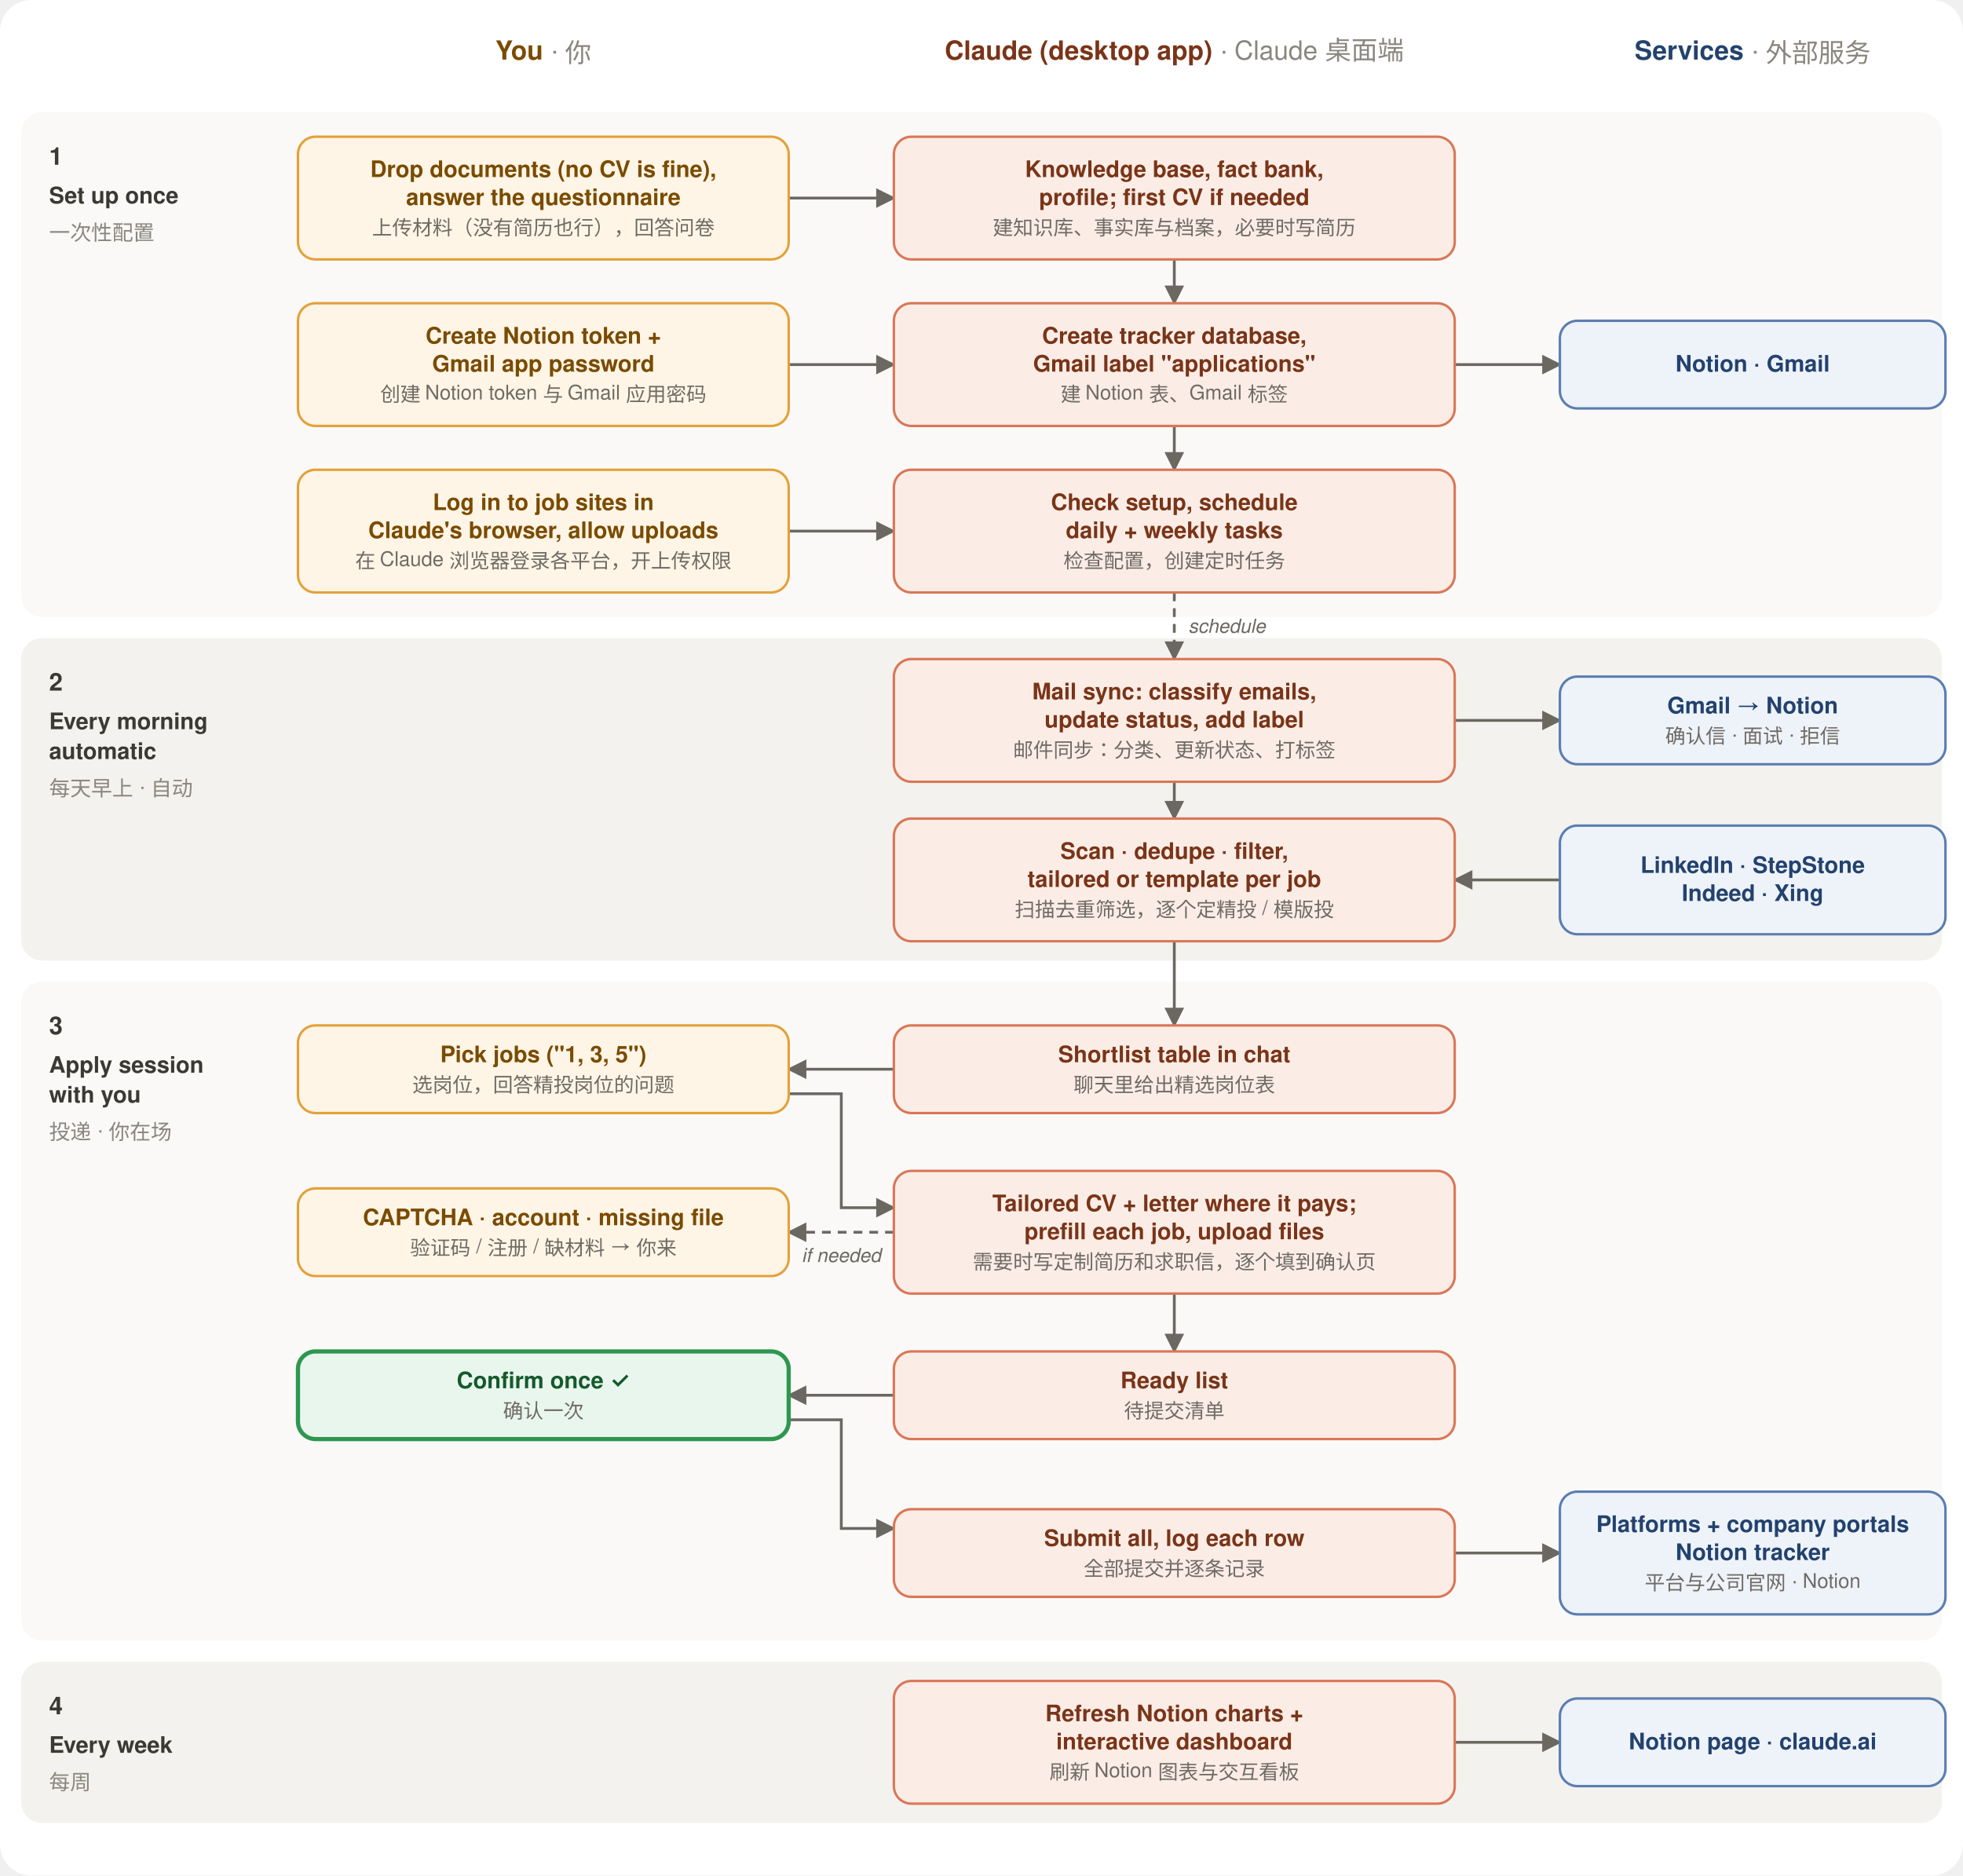
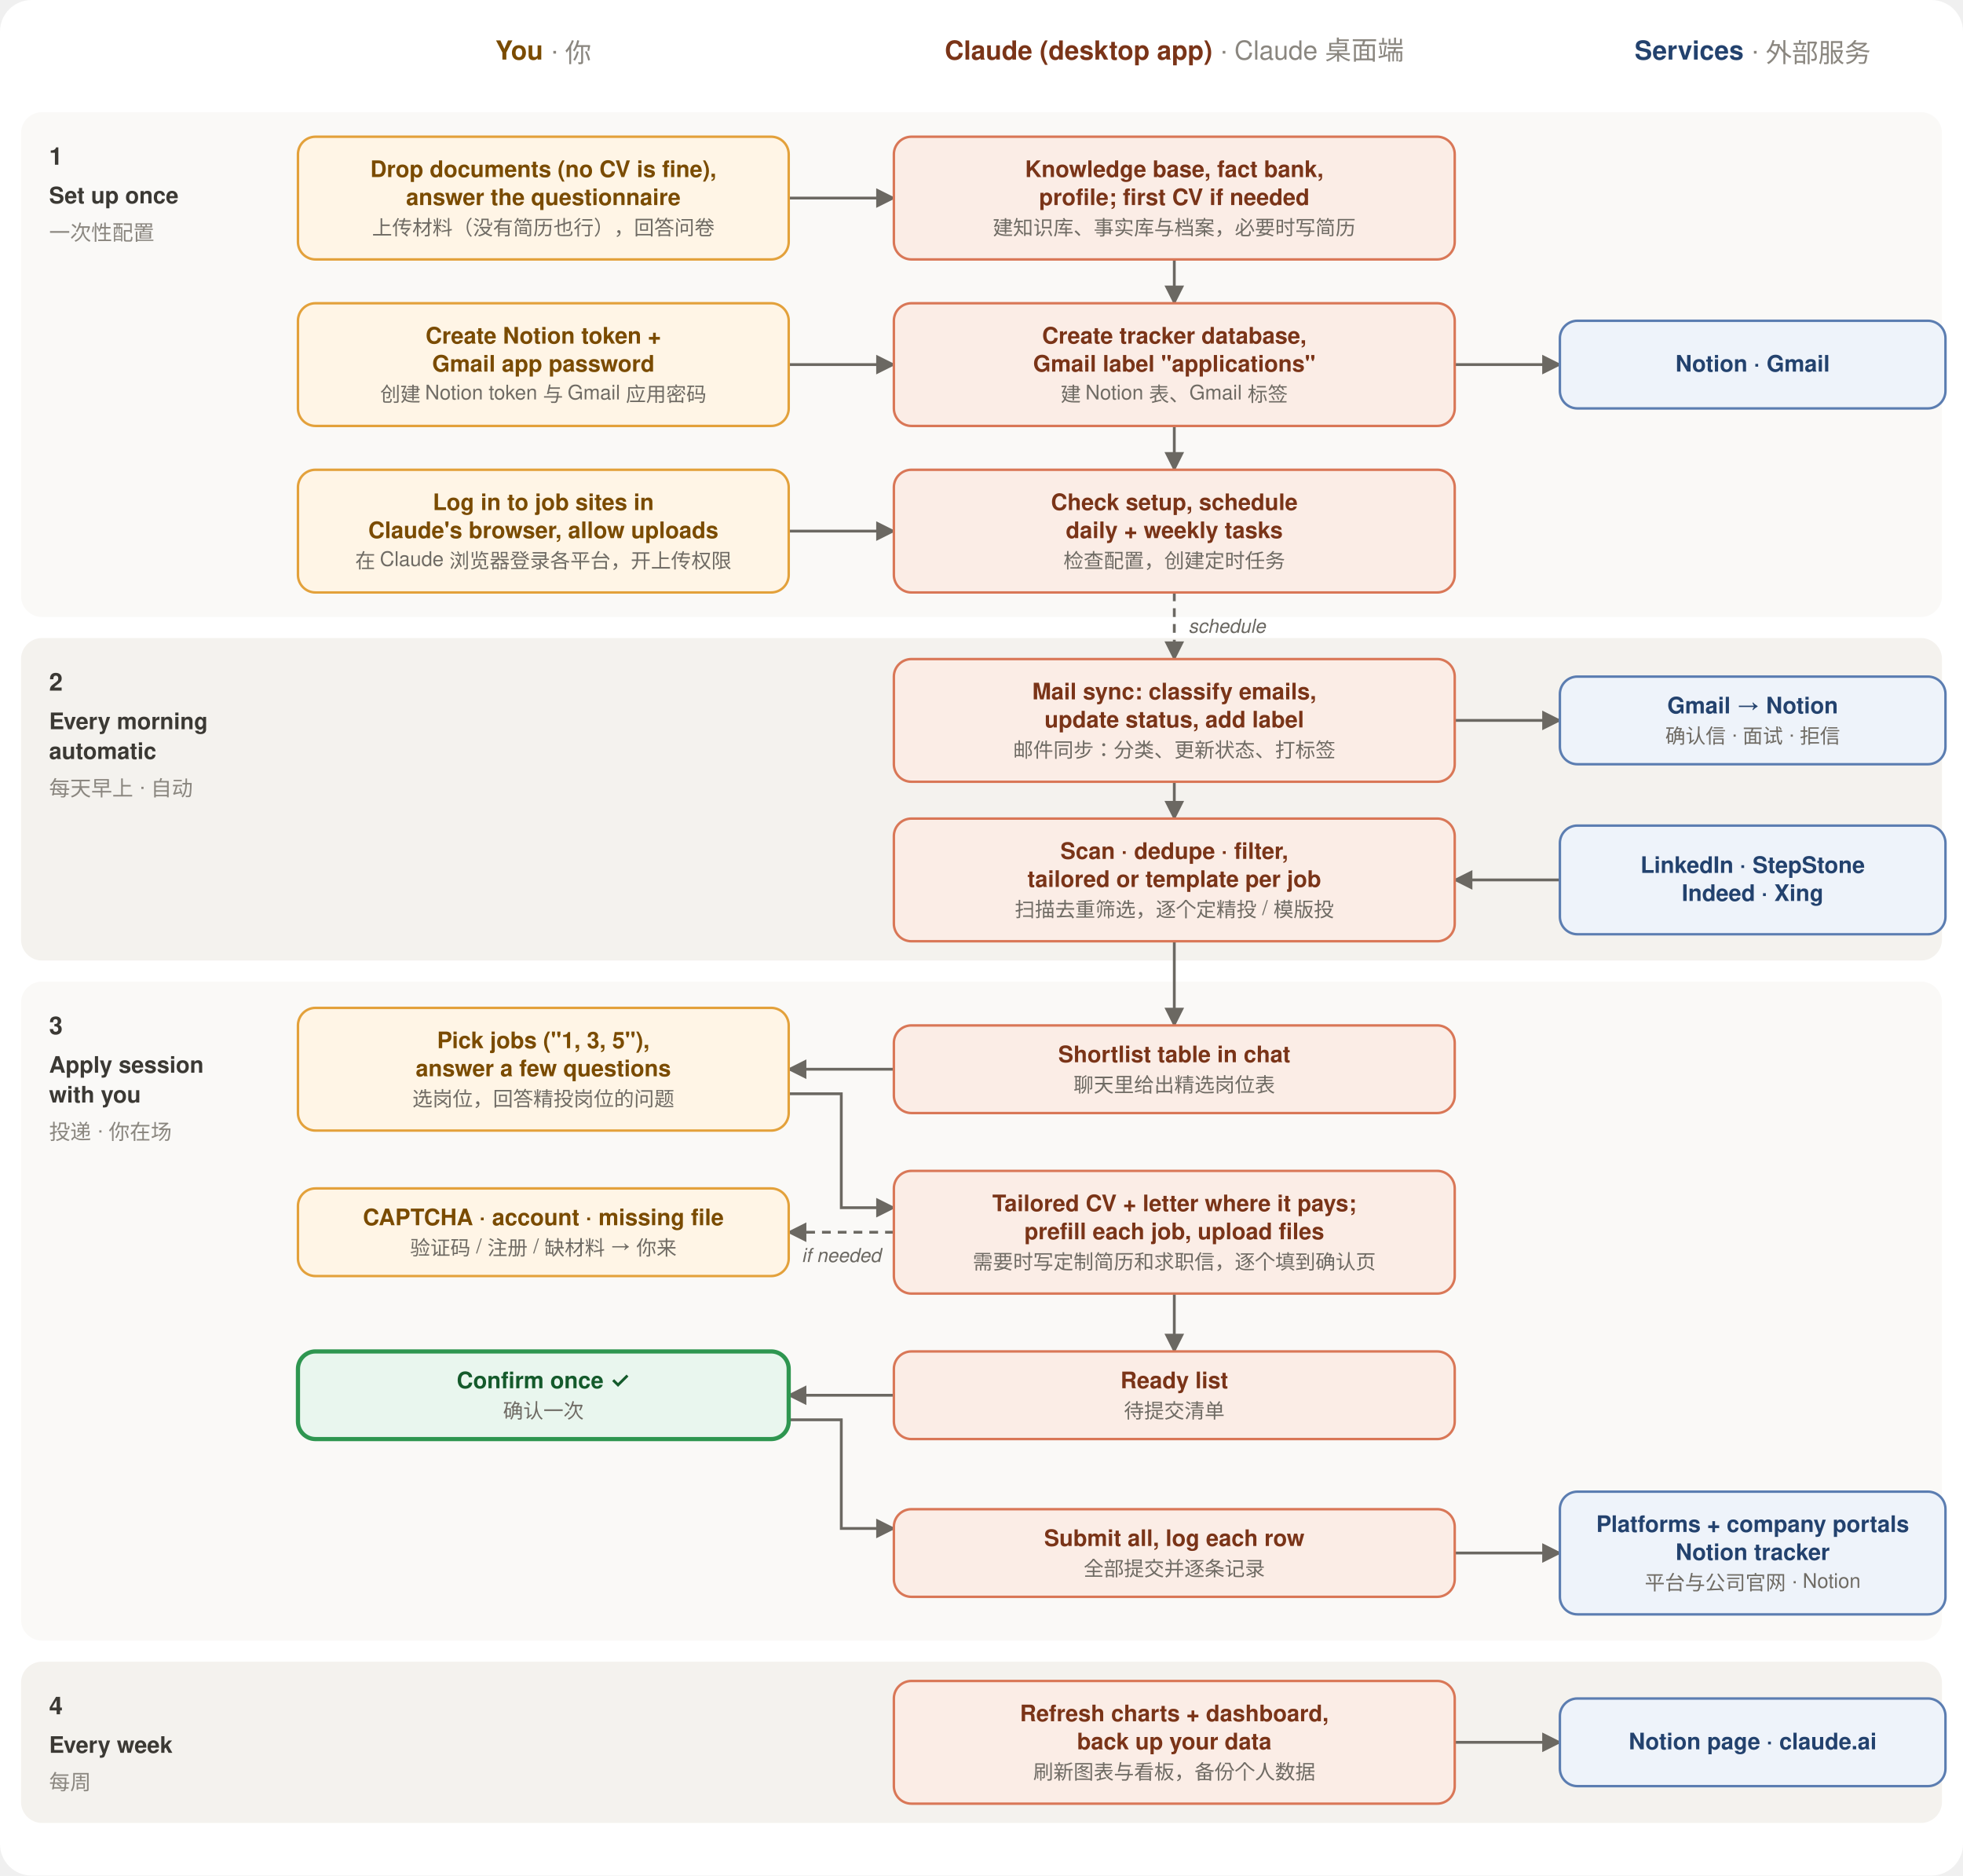
<svg xmlns="http://www.w3.org/2000/svg" viewBox="0 0 1120 1070" width="1120" height="1070" font-family="-apple-system,BlinkMacSystemFont,'Segoe UI',Helvetica,Arial,'PingFang SC','Microsoft YaHei',sans-serif">
  <defs>
    <marker id="arr" viewBox="0 0 10 10" refX="9" refY="5" markerWidth="7" markerHeight="7" orient="auto-start-reverse">
      <path d="M0,0 L10,5 L0,10 z" fill="#6B6862" />
    </marker>
  </defs>
  <rect x="0" y="0" width="1120" height="1070" rx="18" fill="#FFFFFF" />
  <text x="310.0" y="34" text-anchor="middle" font-size="15" font-weight="700" fill="#7A4B00">You <tspan font-weight="400" fill="#8A867F">· 你</tspan>
  </text>
  <text x="670.0" y="34" text-anchor="middle" font-size="15" font-weight="700" fill="#7A3418">Claude (desktop app) <tspan font-weight="400" fill="#8A867F">· Claude 桌面端</tspan>
  </text>
  <text x="1000.0" y="34" text-anchor="middle" font-size="15" font-weight="700" fill="#23426E">Services <tspan font-weight="400" fill="#8A867F">· 外部服务</tspan>
  </text>
  <rect x="12" y="64" width="1096" height="288" rx="12" fill="#FAF9F7" />
  <text x="28" y="94" font-size="14" font-weight="700" fill="#3B3934">1</text>
  <text x="28" y="116" font-size="13" font-weight="600" fill="#3B3934">Set up once</text>
  <text x="28" y="137" font-size="12" fill="#8A867F">一次性配置</text>
  <rect x="12" y="364" width="1096" height="184" rx="12" fill="#F4F2EE" />
  <text x="28" y="394" font-size="14" font-weight="700" fill="#3B3934">2</text>
  <text x="28" y="416" font-size="13" font-weight="600" fill="#3B3934">Every morning</text>
  <text x="28" y="433" font-size="13" font-weight="600" fill="#3B3934">automatic</text>
  <text x="28" y="454" font-size="12" fill="#8A867F">每天早上 · 自动</text>
  <rect x="12" y="560" width="1096" height="376" rx="12" fill="#FAF9F7" />
  <text x="28" y="590" font-size="14" font-weight="700" fill="#3B3934">3</text>
  <text x="28" y="612" font-size="13" font-weight="600" fill="#3B3934">Apply session</text>
  <text x="28" y="629" font-size="13" font-weight="600" fill="#3B3934">with you</text>
  <text x="28" y="650" font-size="12" fill="#8A867F">投递 · 你在场</text>
  <rect x="12" y="948" width="1096" height="92" rx="12" fill="#F4F2EE" />
  <text x="28" y="978" font-size="14" font-weight="700" fill="#3B3934">4</text>
  <text x="28" y="1000" font-size="13" font-weight="600" fill="#3B3934">Every week</text>
  <text x="28" y="1021" font-size="12" fill="#8A867F">每周</text>
  <path d="M450,113 L510,113" fill="none" stroke="#6B6862" stroke-width="1.6" marker-end="url(#arr)" />
  <path d="M450,208 L510,208" fill="none" stroke="#6B6862" stroke-width="1.6" marker-end="url(#arr)" />
  <path d="M830,208 L890,208" fill="none" stroke="#6B6862" stroke-width="1.6" marker-end="url(#arr)" />
  <path d="M450,303 L510,303" fill="none" stroke="#6B6862" stroke-width="1.6" marker-end="url(#arr)" />
  <path d="M670,148 L670,173" fill="none" stroke="#6B6862" stroke-width="1.6" marker-end="url(#arr)" />
  <path d="M670,243 L670,268" fill="none" stroke="#6B6862" stroke-width="1.6" marker-end="url(#arr)" />
  <path d="M670,338 L670,376" fill="none" stroke="#6B6862" stroke-width="1.6" stroke-dasharray="5 4" marker-end="url(#arr)" />
  <text x="678" y="361" font-size="11" fill="#6B6862" text-anchor="start" font-style="italic">schedule</text>
  <path d="M830,411 L890,411" fill="none" stroke="#6B6862" stroke-width="1.6" marker-end="url(#arr)" />
  <path d="M670,446 L670,467" fill="none" stroke="#6B6862" stroke-width="1.6" marker-end="url(#arr)" />
  <path d="M890,502 L830,502" fill="none" stroke="#6B6862" stroke-width="1.6" marker-end="url(#arr)" />
  <path d="M670,537 L670,585" fill="none" stroke="#6B6862" stroke-width="1.6" marker-end="url(#arr)" />
  <path d="M510,610 L450,610" fill="none" stroke="#6B6862" stroke-width="1.6" marker-end="url(#arr)" />
  <path d="M450,624 L480,624 L480,689 L510,689" fill="none" stroke="#6B6862" stroke-width="1.6" marker-end="url(#arr)" />
  <path d="M510,703 L450,703" fill="none" stroke="#6B6862" stroke-width="1.6" stroke-dasharray="5 4" marker-end="url(#arr)" />
  <text x="480" y="720" font-size="11" fill="#6B6862" text-anchor="middle" font-style="italic">if needed</text>
  <path d="M670,738 L670,771" fill="none" stroke="#6B6862" stroke-width="1.6" marker-end="url(#arr)" />
  <path d="M510,796 L450,796" fill="none" stroke="#6B6862" stroke-width="1.6" marker-end="url(#arr)" />
  <path d="M450,810 L480,810 L480,872 L510,872" fill="none" stroke="#6B6862" stroke-width="1.6" marker-end="url(#arr)" />
  <path d="M830,886 L890,886" fill="none" stroke="#6B6862" stroke-width="1.6" marker-end="url(#arr)" />
  <path d="M830,994 L890,994" fill="none" stroke="#6B6862" stroke-width="1.6" marker-end="url(#arr)" />
  <rect x="170" y="78" width="280" height="70" rx="10" fill="#FFF5E6" stroke="#E3A13B" stroke-width="1.4" />
  <text x="310.0" y="101" text-anchor="middle" font-size="13" font-weight="600" fill="#7A4B00">Drop documents (no CV is fine),</text>
  <text x="310.0" y="117" text-anchor="middle" font-size="13" font-weight="600" fill="#7A4B00">answer the questionnaire</text>
  <text x="310.0" y="134" text-anchor="middle" font-size="11.5" fill="#6F6B64">上传材料（没有简历也行），回答问卷</text>
  <rect x="510" y="78" width="320" height="70" rx="10" fill="#FBEDE6" stroke="#D97757" stroke-width="1.4" />
  <text x="670.0" y="101" text-anchor="middle" font-size="13" font-weight="600" fill="#7A3418">Knowledge base, fact bank,</text>
  <text x="670.0" y="117" text-anchor="middle" font-size="13" font-weight="600" fill="#7A3418">profile; first CV if needed</text>
  <text x="670.0" y="134" text-anchor="middle" font-size="11.5" fill="#6F6B64">建知识库、事实库与档案，必要时写简历</text>
  <rect x="170" y="173" width="280" height="70" rx="10" fill="#FFF5E6" stroke="#E3A13B" stroke-width="1.4" />
  <text x="310.0" y="196" text-anchor="middle" font-size="13" font-weight="600" fill="#7A4B00">Create Notion token +</text>
  <text x="310.0" y="212" text-anchor="middle" font-size="13" font-weight="600" fill="#7A4B00">Gmail app password</text>
  <text x="310.0" y="229" text-anchor="middle" font-size="11.5" fill="#6F6B64">创建 Notion token 与 Gmail 应用密码</text>
  <rect x="510" y="173" width="320" height="70" rx="10" fill="#FBEDE6" stroke="#D97757" stroke-width="1.4" />
  <text x="670.0" y="196" text-anchor="middle" font-size="13" font-weight="600" fill="#7A3418">Create tracker database,</text>
  <text x="670.0" y="212" text-anchor="middle" font-size="13" font-weight="600" fill="#7A3418">Gmail label "applications"</text>
  <text x="670.0" y="229" text-anchor="middle" font-size="11.5" fill="#6F6B64">建 Notion 表、Gmail 标签</text>
  <rect x="890" y="183" width="220" height="50" rx="10" fill="#EEF3FA" stroke="#5B7DB1" stroke-width="1.4" />
  <text x="1000.0" y="212" text-anchor="middle" font-size="13" font-weight="600" fill="#23426E">Notion · Gmail</text>
  <rect x="170" y="268" width="280" height="70" rx="10" fill="#FFF5E6" stroke="#E3A13B" stroke-width="1.4" />
  <text x="310.0" y="291" text-anchor="middle" font-size="13" font-weight="600" fill="#7A4B00">Log in to job sites in</text>
  <text x="310.0" y="307" text-anchor="middle" font-size="13" font-weight="600" fill="#7A4B00">Claude's browser, allow uploads</text>
  <text x="310.0" y="324" text-anchor="middle" font-size="11.5" fill="#6F6B64">在 Claude 浏览器登录各平台，开上传权限</text>
  <rect x="510" y="268" width="320" height="70" rx="10" fill="#FBEDE6" stroke="#D97757" stroke-width="1.4" />
  <text x="670.0" y="291" text-anchor="middle" font-size="13" font-weight="600" fill="#7A3418">Check setup, schedule</text>
  <text x="670.0" y="307" text-anchor="middle" font-size="13" font-weight="600" fill="#7A3418">daily + weekly tasks</text>
  <text x="670.0" y="324" text-anchor="middle" font-size="11.5" fill="#6F6B64">检查配置，创建定时任务</text>
  <rect x="510" y="376" width="320" height="70" rx="10" fill="#FBEDE6" stroke="#D97757" stroke-width="1.4" />
  <text x="670.0" y="399" text-anchor="middle" font-size="13" font-weight="600" fill="#7A3418">Mail sync: classify emails,</text>
  <text x="670.0" y="415" text-anchor="middle" font-size="13" font-weight="600" fill="#7A3418">update status, add label</text>
  <text x="670.0" y="432" text-anchor="middle" font-size="11.5" fill="#6F6B64">邮件同步：分类、更新状态、打标签</text>
  <rect x="890" y="386" width="220" height="50" rx="10" fill="#EEF3FA" stroke="#5B7DB1" stroke-width="1.4" />
  <text x="1000.0" y="407" text-anchor="middle" font-size="13" font-weight="600" fill="#23426E">Gmail → Notion</text>
  <text x="1000.0" y="424" text-anchor="middle" font-size="11.5" fill="#6F6B64">确认信 · 面试 · 拒信</text>
  <rect x="510" y="467" width="320" height="70" rx="10" fill="#FBEDE6" stroke="#D97757" stroke-width="1.4" />
  <text x="670.0" y="490" text-anchor="middle" font-size="13" font-weight="600" fill="#7A3418">Scan · dedupe · filter,</text>
  <text x="670.0" y="506" text-anchor="middle" font-size="13" font-weight="600" fill="#7A3418">tailored or template per job</text>
  <text x="670.0" y="523" text-anchor="middle" font-size="11.5" fill="#6F6B64">扫描去重筛选，逐个定精投 / 模版投</text>
  <rect x="890" y="471" width="220" height="62" rx="10" fill="#EEF3FA" stroke="#5B7DB1" stroke-width="1.4" />
  <text x="1000.0" y="498" text-anchor="middle" font-size="13" font-weight="600" fill="#23426E">LinkedIn · StepStone</text>
  <text x="1000.0" y="514" text-anchor="middle" font-size="13" font-weight="600" fill="#23426E">Indeed · Xing</text>
  <rect x="510" y="585" width="320" height="50" rx="10" fill="#FBEDE6" stroke="#D97757" stroke-width="1.4" />
  <text x="670.0" y="606" text-anchor="middle" font-size="13" font-weight="600" fill="#7A3418">Shortlist table in chat</text>
  <text x="670.0" y="623" text-anchor="middle" font-size="11.5" fill="#6F6B64">聊天里给出精选岗位表</text>
-   <rect x="170" y="585" width="280" height="50" rx="10" fill="#FFF5E6" stroke="#E3A13B" stroke-width="1.4" />
-   <text x="310.0" y="606" text-anchor="middle" font-size="13" font-weight="600" fill="#7A4B00">Pick jobs  ("1, 3, 5")</text>
-   <text x="310.0" y="623" text-anchor="middle" font-size="11.5" fill="#6F6B64">选岗位，回答精投岗位的问题</text>
+   <rect x="170" y="575" width="280" height="70" rx="10" fill="#FFF5E6" stroke="#E3A13B" stroke-width="1.4" />
+   <text x="310.0" y="598" text-anchor="middle" font-size="13" font-weight="600" fill="#7A4B00">Pick jobs  ("1, 3, 5"),</text>
+   <text x="310.0" y="614" text-anchor="middle" font-size="13" font-weight="600" fill="#7A4B00">answer a few questions</text>
+   <text x="310.0" y="631" text-anchor="middle" font-size="11.5" fill="#6F6B64">选岗位，回答精投岗位的问题</text>
  <rect x="510" y="668" width="320" height="70" rx="10" fill="#FBEDE6" stroke="#D97757" stroke-width="1.4" />
  <text x="670.0" y="691" text-anchor="middle" font-size="13" font-weight="600" fill="#7A3418">Tailored CV + letter where it pays;</text>
  <text x="670.0" y="707" text-anchor="middle" font-size="13" font-weight="600" fill="#7A3418">prefill each job, upload files</text>
  <text x="670.0" y="724" text-anchor="middle" font-size="11.5" fill="#6F6B64">需要时写定制简历和求职信，逐个填到确认页</text>
  <rect x="170" y="678" width="280" height="50" rx="10" fill="#FFF5E6" stroke="#E3A13B" stroke-width="1.4" />
  <text x="310.0" y="699" text-anchor="middle" font-size="13" font-weight="600" fill="#7A4B00">CAPTCHA · account · missing file</text>
  <text x="310.0" y="716" text-anchor="middle" font-size="11.5" fill="#6F6B64">验证码 / 注册 / 缺材料 → 你来</text>
  <rect x="510" y="771" width="320" height="50" rx="10" fill="#FBEDE6" stroke="#D97757" stroke-width="1.4" />
  <text x="670.0" y="792" text-anchor="middle" font-size="13" font-weight="600" fill="#7A3418">Ready list</text>
  <text x="670.0" y="809" text-anchor="middle" font-size="11.5" fill="#6F6B64">待提交清单</text>
  <rect x="170" y="771" width="280" height="50" rx="10" fill="#E9F6EE" stroke="#2E9650" stroke-width="2.4" />
  <text x="310.0" y="792" text-anchor="middle" font-size="13" font-weight="600" fill="#145A2B">Confirm once  ✓</text>
  <text x="310.0" y="809" text-anchor="middle" font-size="11.5" fill="#6F6B64">确认一次</text>
  <rect x="510" y="861" width="320" height="50" rx="10" fill="#FBEDE6" stroke="#D97757" stroke-width="1.4" />
  <text x="670.0" y="882" text-anchor="middle" font-size="13" font-weight="600" fill="#7A3418">Submit all, log each row</text>
  <text x="670.0" y="899" text-anchor="middle" font-size="11.5" fill="#6F6B64">全部提交并逐条记录</text>
  <rect x="890" y="851" width="220" height="70" rx="10" fill="#EEF3FA" stroke="#5B7DB1" stroke-width="1.4" />
  <text x="1000.0" y="874" text-anchor="middle" font-size="13" font-weight="600" fill="#23426E">Platforms + company portals</text>
  <text x="1000.0" y="890" text-anchor="middle" font-size="13" font-weight="600" fill="#23426E">Notion tracker</text>
  <text x="1000.0" y="907" text-anchor="middle" font-size="11.5" fill="#6F6B64">平台与公司官网 · Notion</text>
  <rect x="510" y="959" width="320" height="70" rx="10" fill="#FBEDE6" stroke="#D97757" stroke-width="1.4" />
-   <text x="670.0" y="982" text-anchor="middle" font-size="13" font-weight="600" fill="#7A3418">Refresh Notion charts +</text>
-   <text x="670.0" y="998" text-anchor="middle" font-size="13" font-weight="600" fill="#7A3418">interactive dashboard</text>
-   <text x="670.0" y="1015" text-anchor="middle" font-size="11.5" fill="#6F6B64">刷新 Notion 图表与交互看板</text>
+   <text x="670.0" y="982" text-anchor="middle" font-size="13" font-weight="600" fill="#7A3418">Refresh charts + dashboard,</text>
+   <text x="670.0" y="998" text-anchor="middle" font-size="13" font-weight="600" fill="#7A3418">back up your data</text>
+   <text x="670.0" y="1015" text-anchor="middle" font-size="11.5" fill="#6F6B64">刷新图表与看板，备份个人数据</text>
  <rect x="890" y="969" width="220" height="50" rx="10" fill="#EEF3FA" stroke="#5B7DB1" stroke-width="1.4" />
  <text x="1000.0" y="998" text-anchor="middle" font-size="13" font-weight="600" fill="#23426E">Notion page · claude.ai</text>
</svg>
